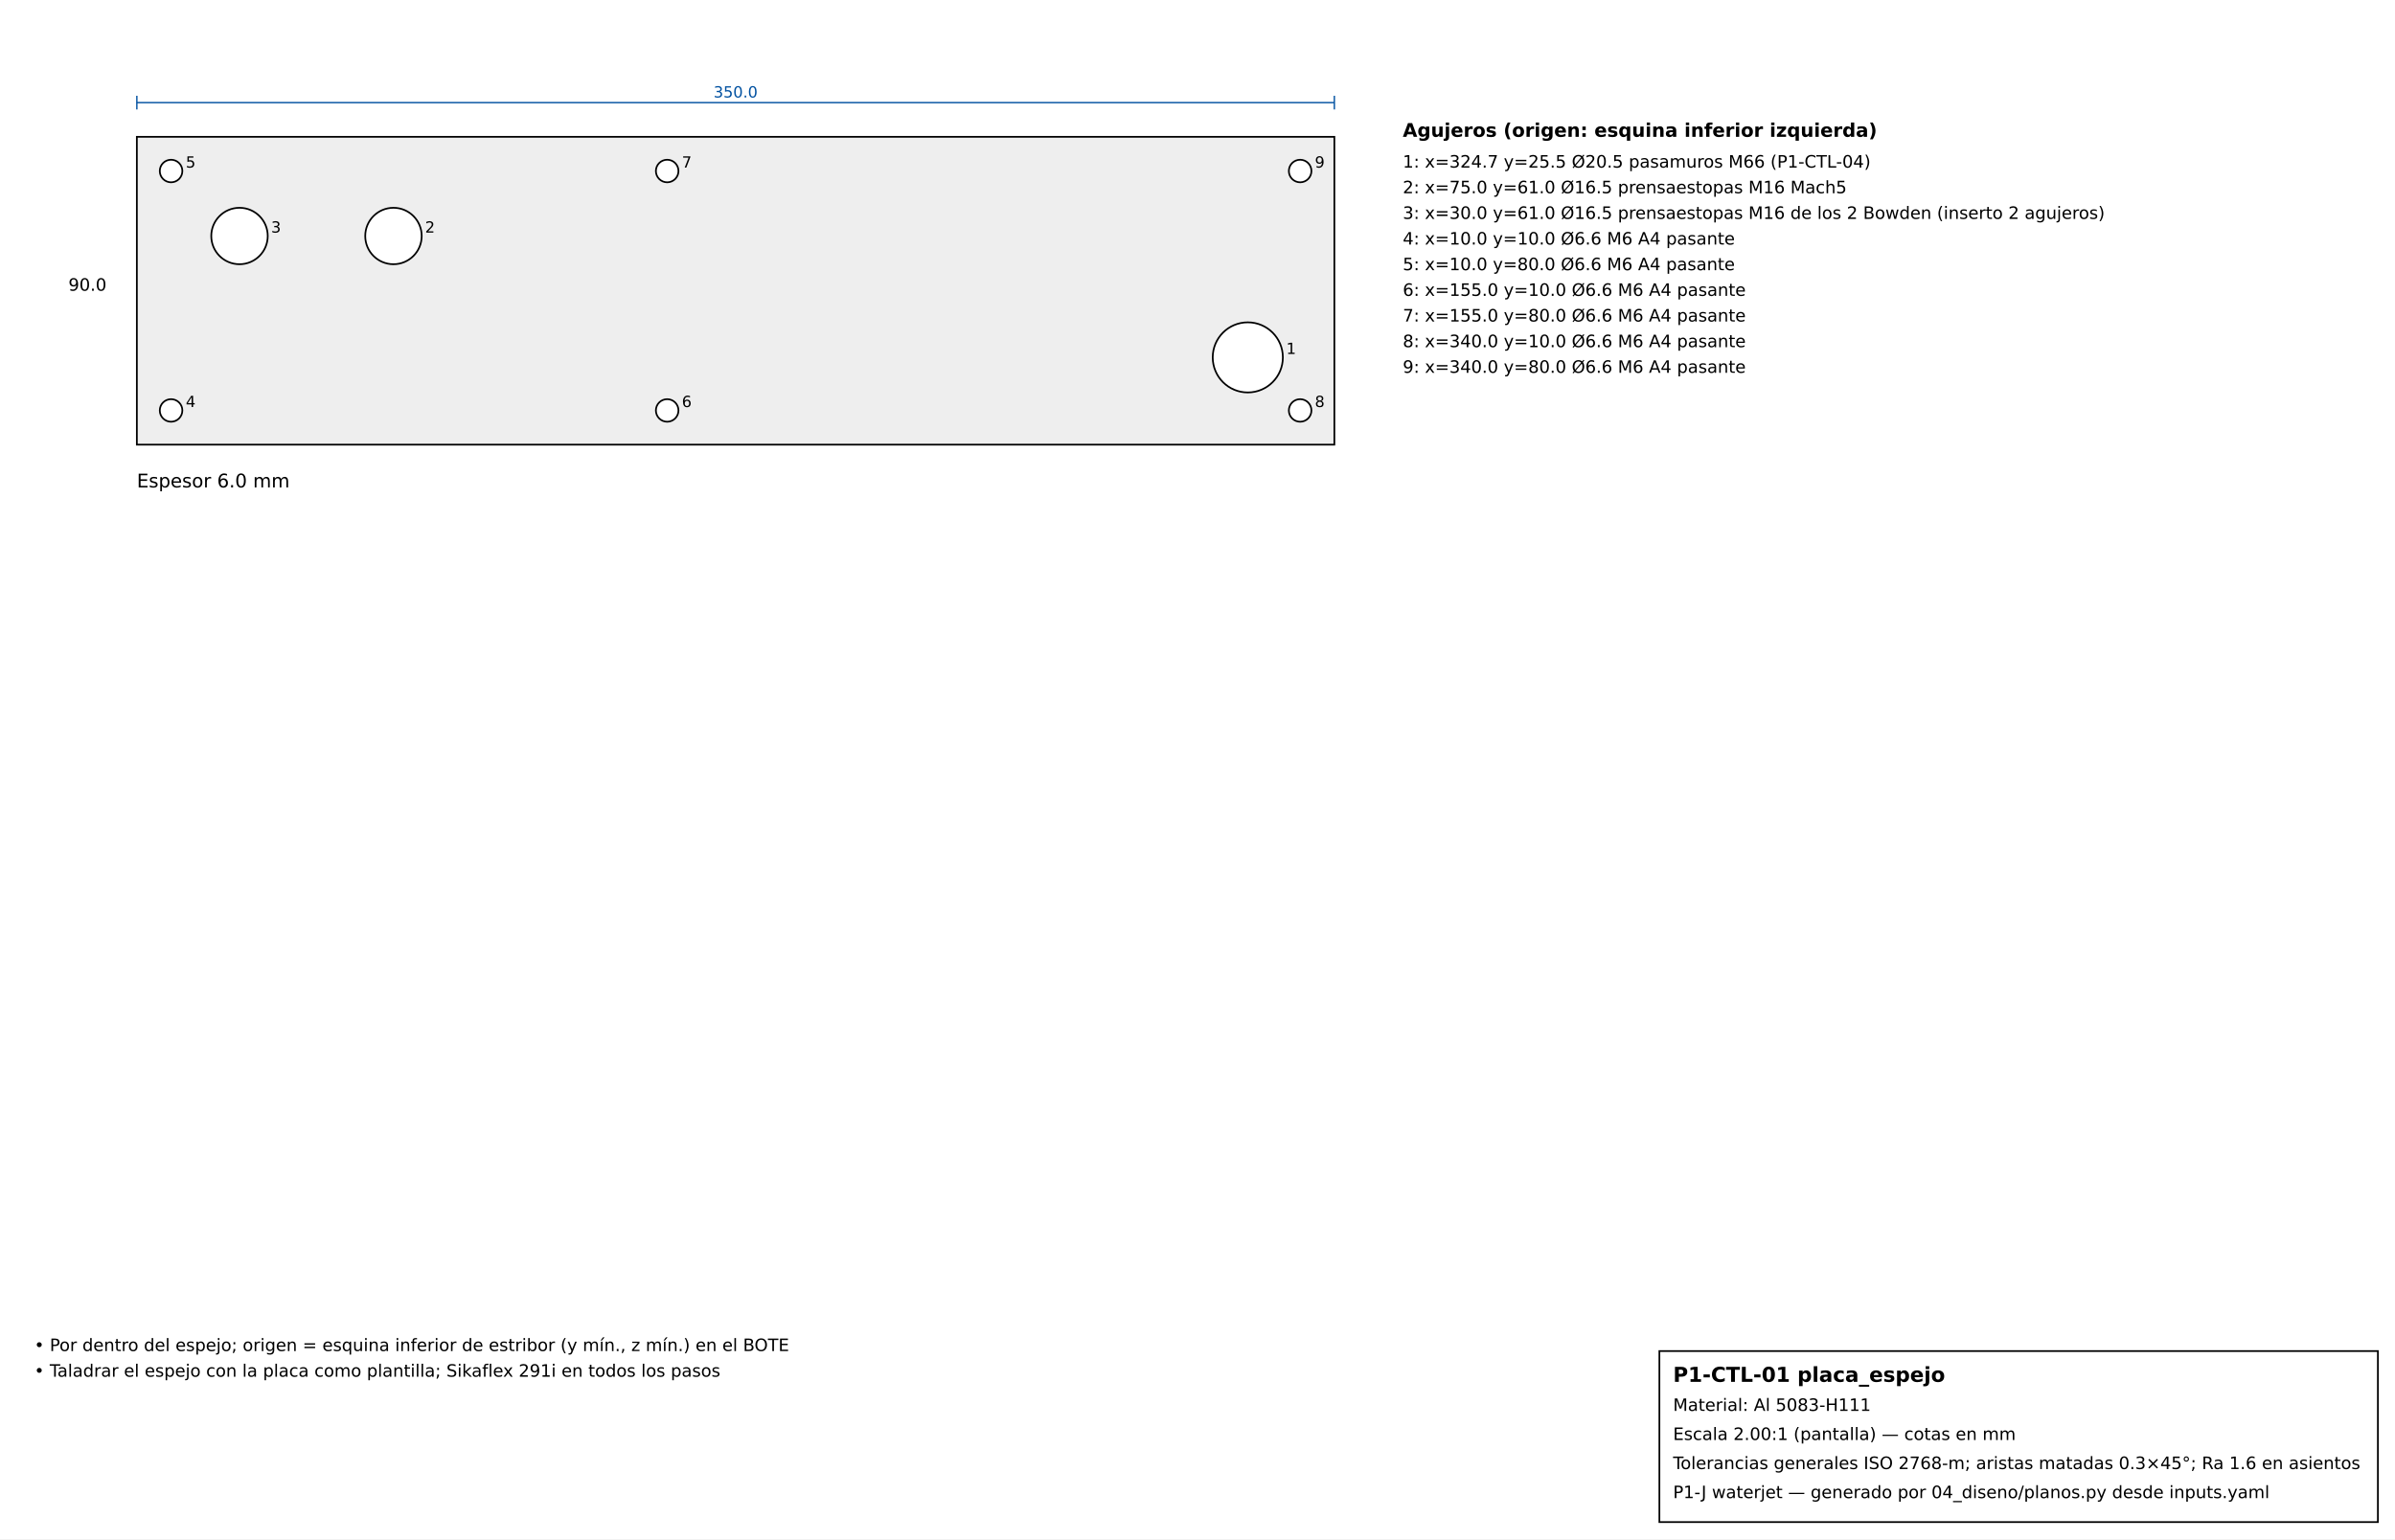
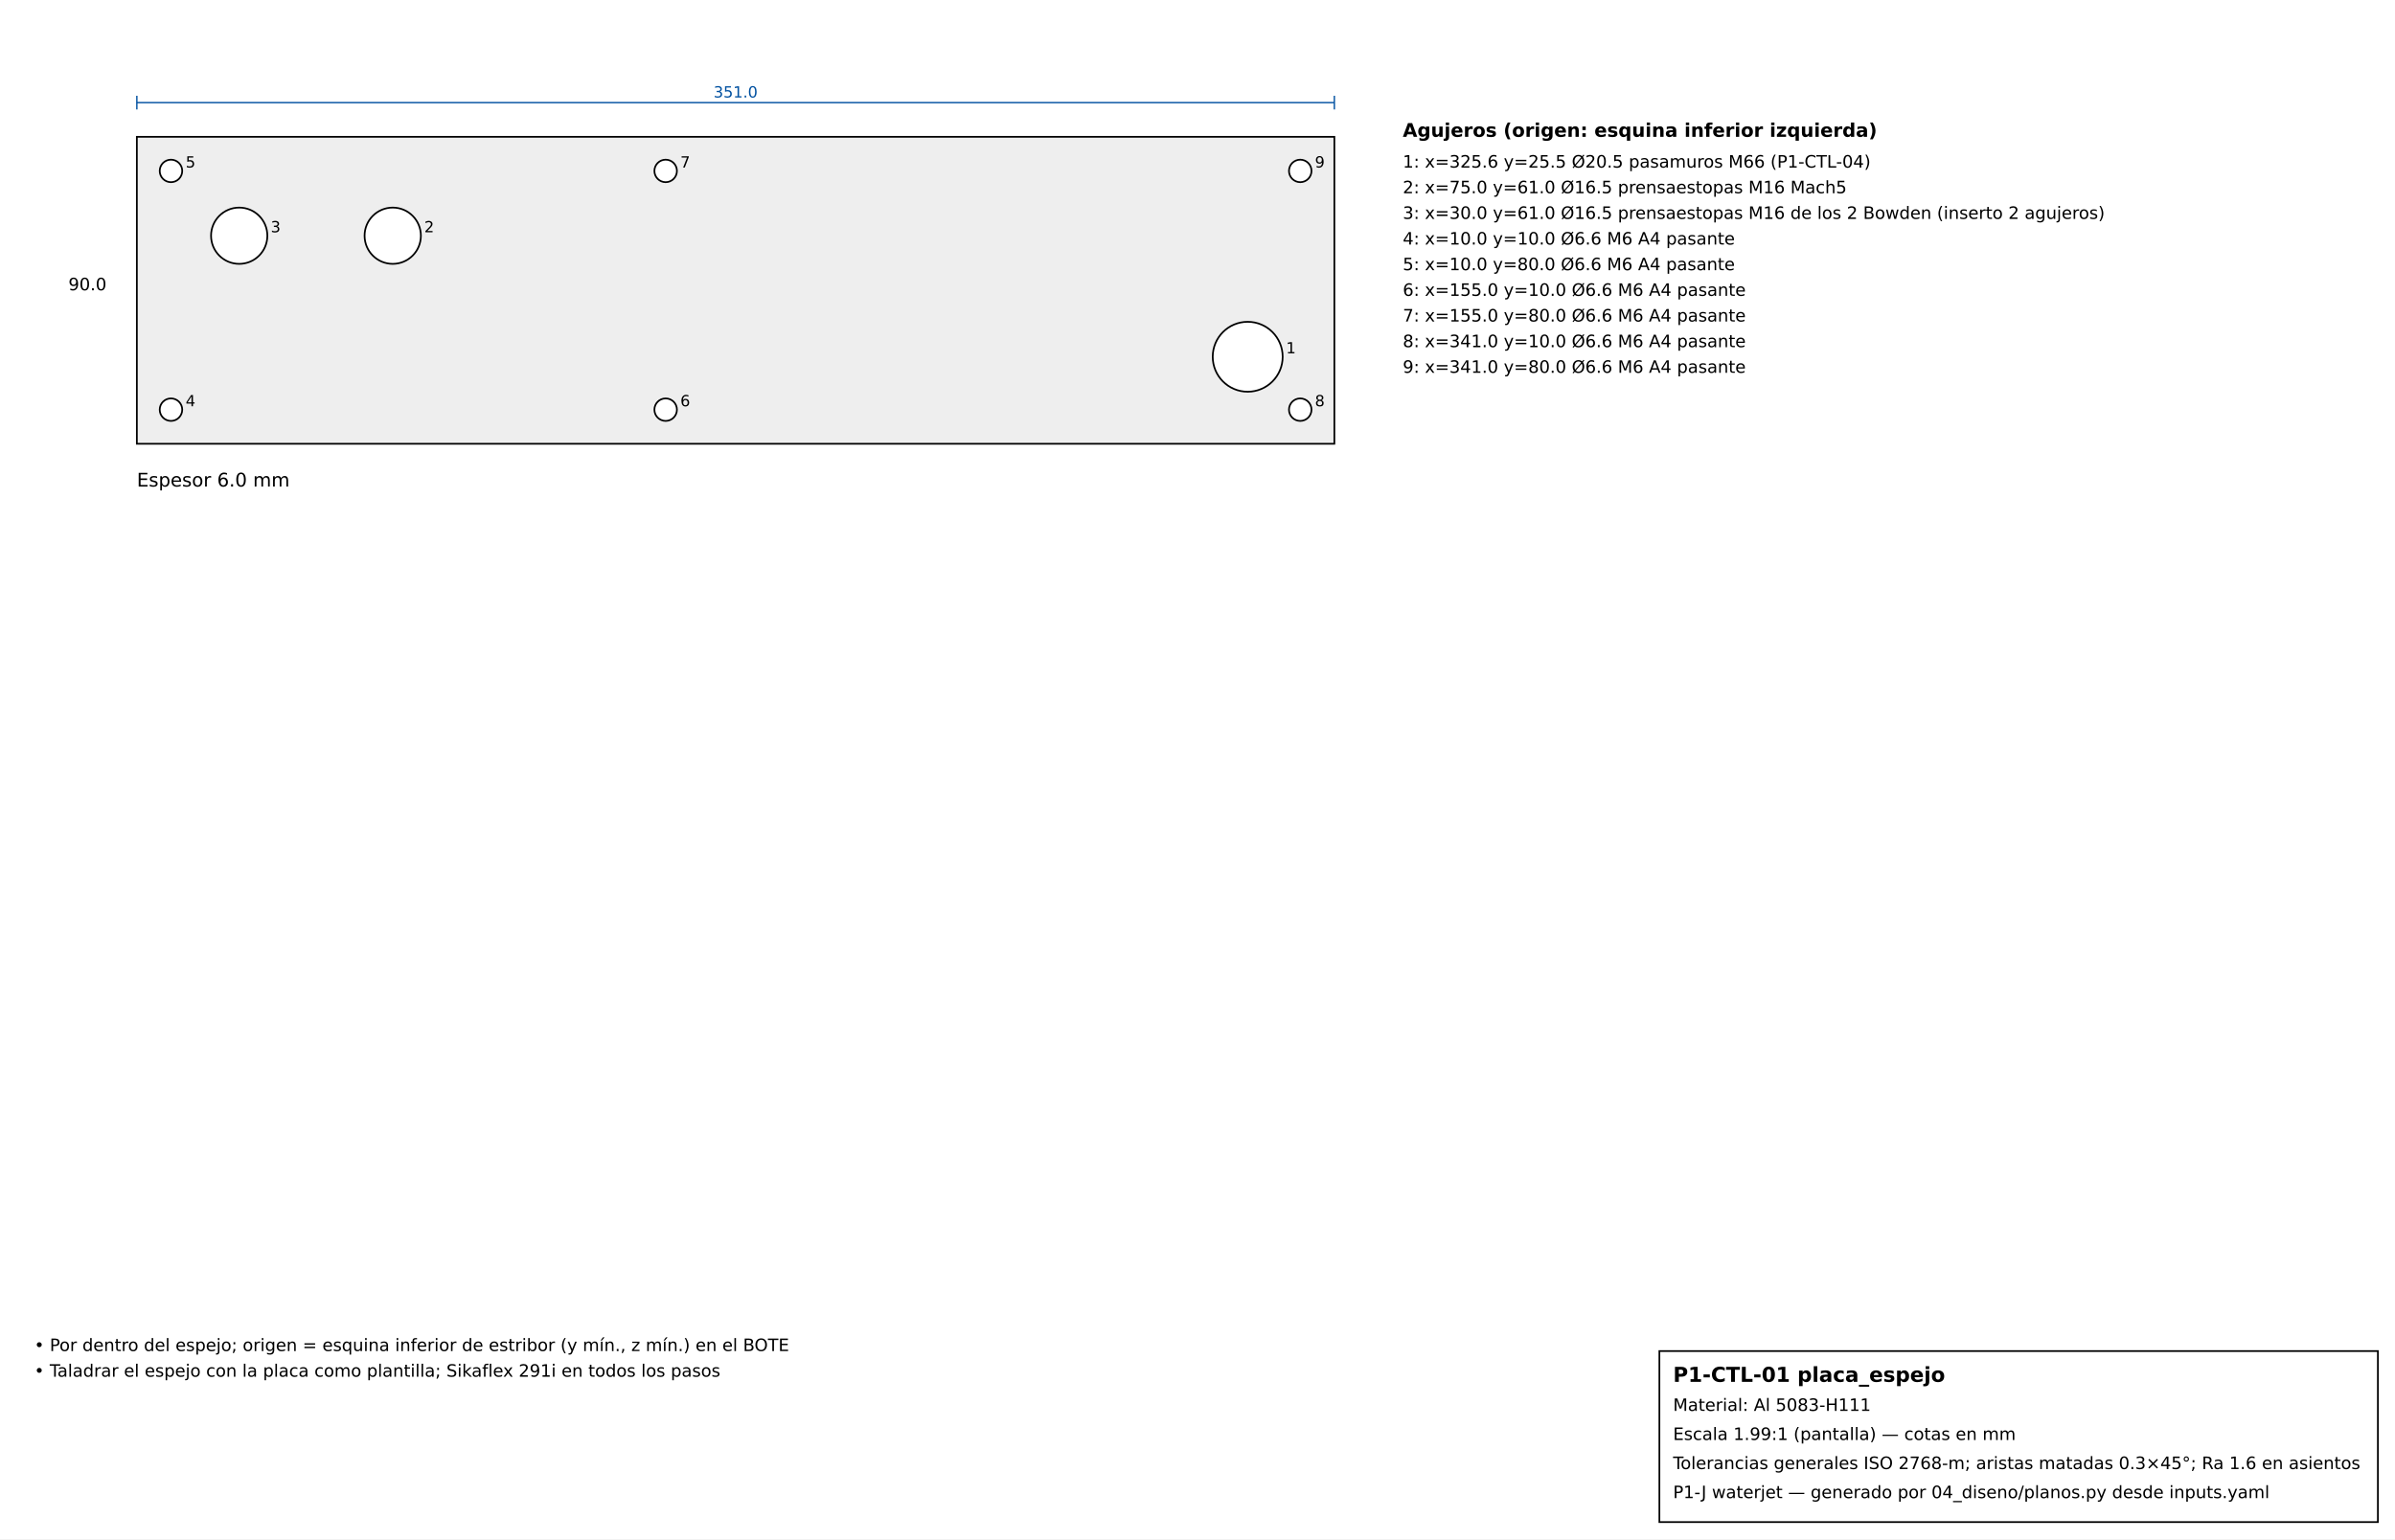
<svg xmlns="http://www.w3.org/2000/svg" baseProfile="full" height="900" version="1.1" width="1400">
  <defs />
  <rect fill="white" height="900" width="1400" x="0" y="0" />
-   <rect fill="#eeeeee" height="180.0" stroke="black" width="700.0" x="80" y="80" />
-   <circle cx="729.4" cy="208.979" fill="white" r="20.5" stroke="black" />
-   <text font-family="DejaVu Sans" font-size="9" x="751.9" y="206.979">1</text>
-   <circle cx="230.0" cy="138.0" fill="white" r="16.5" stroke="black" />
-   <text font-family="DejaVu Sans" font-size="9" x="248.5" y="136.0">2</text>
-   <circle cx="140.0" cy="138.0" fill="white" r="16.5" stroke="black" />
-   <text font-family="DejaVu Sans" font-size="9" x="158.5" y="136.0">3</text>
-   <circle cx="100.0" cy="240.0" fill="white" r="6.6" stroke="black" />
-   <text font-family="DejaVu Sans" font-size="9" x="108.6" y="238.0">4</text>
-   <circle cx="100.0" cy="100.0" fill="white" r="6.6" stroke="black" />
-   <text font-family="DejaVu Sans" font-size="9" x="108.6" y="98.0">5</text>
-   <circle cx="390.0" cy="240.0" fill="white" r="6.6" stroke="black" />
-   <text font-family="DejaVu Sans" font-size="9" x="398.6" y="238.0">6</text>
-   <circle cx="390.0" cy="100.0" fill="white" r="6.6" stroke="black" />
-   <text font-family="DejaVu Sans" font-size="9" x="398.6" y="98.0">7</text>
-   <circle cx="760.0" cy="240.0" fill="white" r="6.6" stroke="black" />
-   <text font-family="DejaVu Sans" font-size="9" x="768.6" y="238.0">8</text>
-   <circle cx="760.0" cy="100.0" fill="white" r="6.6" stroke="black" />
-   <text font-family="DejaVu Sans" font-size="9" x="768.6" y="98.0">9</text>
+   <rect fill="#eeeeee" height="179.487" stroke="black" width="700.0" x="80" y="80" />
+   <circle cx="729.345" cy="208.611" fill="white" r="20.442" stroke="black" />
+   <text font-family="DejaVu Sans" font-size="9" x="751.786" y="206.611">1</text>
+   <circle cx="229.573" cy="137.835" fill="white" r="16.453" stroke="black" />
+   <text font-family="DejaVu Sans" font-size="9" x="248.026" y="135.835">2</text>
+   <circle cx="139.829" cy="137.835" fill="white" r="16.453" stroke="black" />
+   <text font-family="DejaVu Sans" font-size="9" x="158.282" y="135.835">3</text>
+   <circle cx="99.943" cy="239.544" fill="white" r="6.581" stroke="black" />
+   <text font-family="DejaVu Sans" font-size="9" x="108.524" y="237.544">4</text>
+   <circle cx="99.943" cy="99.943" fill="white" r="6.581" stroke="black" />
+   <text font-family="DejaVu Sans" font-size="9" x="108.524" y="97.943">5</text>
+   <circle cx="389.117" cy="239.544" fill="white" r="6.581" stroke="black" />
+   <text font-family="DejaVu Sans" font-size="9" x="397.698" y="237.544">6</text>
+   <circle cx="389.117" cy="99.943" fill="white" r="6.581" stroke="black" />
+   <text font-family="DejaVu Sans" font-size="9" x="397.698" y="97.943">7</text>
+   <circle cx="760.057" cy="239.544" fill="white" r="6.581" stroke="black" />
+   <text font-family="DejaVu Sans" font-size="9" x="768.638" y="237.544">8</text>
+   <circle cx="760.057" cy="99.943" fill="white" r="6.581" stroke="black" />
+   <text font-family="DejaVu Sans" font-size="9" x="768.638" y="97.943">9</text>
  <text font-family="DejaVu Sans" font-size="11" font-weight="bold" x="820.0" y="80">Agujeros (origen: esquina inferior izquierda)</text>
-   <text font-family="DejaVu Sans" font-size="10" x="820.0" y="98">1: x=324.7  y=25.5  Ø20.5  pasamuros M66 (P1-CTL-04)</text>
+   <text font-family="DejaVu Sans" font-size="10" x="820.0" y="98">1: x=325.6  y=25.5  Ø20.5  pasamuros M66 (P1-CTL-04)</text>
  <text font-family="DejaVu Sans" font-size="10" x="820.0" y="113">2: x=75.0  y=61.0  Ø16.5  prensaestopas M16 Mach5</text>
  <text font-family="DejaVu Sans" font-size="10" x="820.0" y="128">3: x=30.0  y=61.0  Ø16.5  prensaestopas M16 de los 2 Bowden (inserto 2 agujeros)</text>
  <text font-family="DejaVu Sans" font-size="10" x="820.0" y="143">4: x=10.0  y=10.0  Ø6.6  M6 A4 pasante</text>
  <text font-family="DejaVu Sans" font-size="10" x="820.0" y="158">5: x=10.0  y=80.0  Ø6.6  M6 A4 pasante</text>
  <text font-family="DejaVu Sans" font-size="10" x="820.0" y="173">6: x=155.0  y=10.0  Ø6.6  M6 A4 pasante</text>
  <text font-family="DejaVu Sans" font-size="10" x="820.0" y="188">7: x=155.0  y=80.0  Ø6.6  M6 A4 pasante</text>
-   <text font-family="DejaVu Sans" font-size="10" x="820.0" y="203">8: x=340.0  y=10.0  Ø6.6  M6 A4 pasante</text>
-   <text font-family="DejaVu Sans" font-size="10" x="820.0" y="218">9: x=340.0  y=80.0  Ø6.6  M6 A4 pasante</text>
+   <text font-family="DejaVu Sans" font-size="10" x="820.0" y="203">8: x=341.0  y=10.0  Ø6.6  M6 A4 pasante</text>
+   <text font-family="DejaVu Sans" font-size="10" x="820.0" y="218">9: x=341.0  y=80.0  Ø6.6  M6 A4 pasante</text>
  <line stroke="#0050a0" stroke-width="0.8" x1="80" x2="780.0" y1="60" y2="60" />
  <line stroke="#0050a0" stroke-width="0.8" x1="80" x2="80" y1="56" y2="64" />
  <line stroke="#0050a0" stroke-width="0.8" x1="780.0" x2="780.0" y1="56" y2="64" />
-   <text fill="#0050a0" font-family="DejaVu Sans" font-size="9" text-anchor="middle" x="430.0" y="57">350.0</text>
-   <text font-family="DejaVu Sans" font-size="10" x="40" y="170.0">90.0</text>
-   <text font-family="DejaVu Sans" font-size="11" x="80" y="285.0">Espesor 6.0 mm</text>
+   <text fill="#0050a0" font-family="DejaVu Sans" font-size="9" text-anchor="middle" x="430.0" y="57">351.0</text>
+   <text font-family="DejaVu Sans" font-size="10" x="40" y="169.744">90.0</text>
+   <text font-family="DejaVu Sans" font-size="11" x="80" y="284.487">Espesor 6.0 mm</text>
  <g font-family="DejaVu Sans" font-size="11">
    <rect fill="none" height="100" stroke="black" width="420" x="970" y="790" />
    <text font-size="12" font-weight="bold" x="978" y="808">P1-CTL-01  placa_espejo</text>
    <text font-size="10" font-weight="normal" x="978" y="825">Material: Al 5083-H111</text>
-     <text font-size="10" font-weight="normal" x="978" y="842">Escala 2.00:1 (pantalla)  —  cotas en mm</text>
+     <text font-size="10" font-weight="normal" x="978" y="842">Escala 1.99:1 (pantalla)  —  cotas en mm</text>
    <text font-size="10" font-weight="normal" x="978" y="859">Tolerancias generales ISO 2768-m; aristas matadas 0.3×45°; Ra 1.6 en asientos</text>
    <text font-size="10" font-weight="normal" x="978" y="876">P1-J waterjet — generado por 04_diseno/planos.py desde inputs.yaml</text>
    <text font-size="10" x="20" y="790">• Por dentro del espejo; origen = esquina inferior de estribor (y mín., z mín.) en el BOTE</text>
    <text font-size="10" x="20" y="805">• Taladrar el espejo con la placa como plantilla; Sikaflex 291i en todos los pasos</text>
  </g>
</svg>
